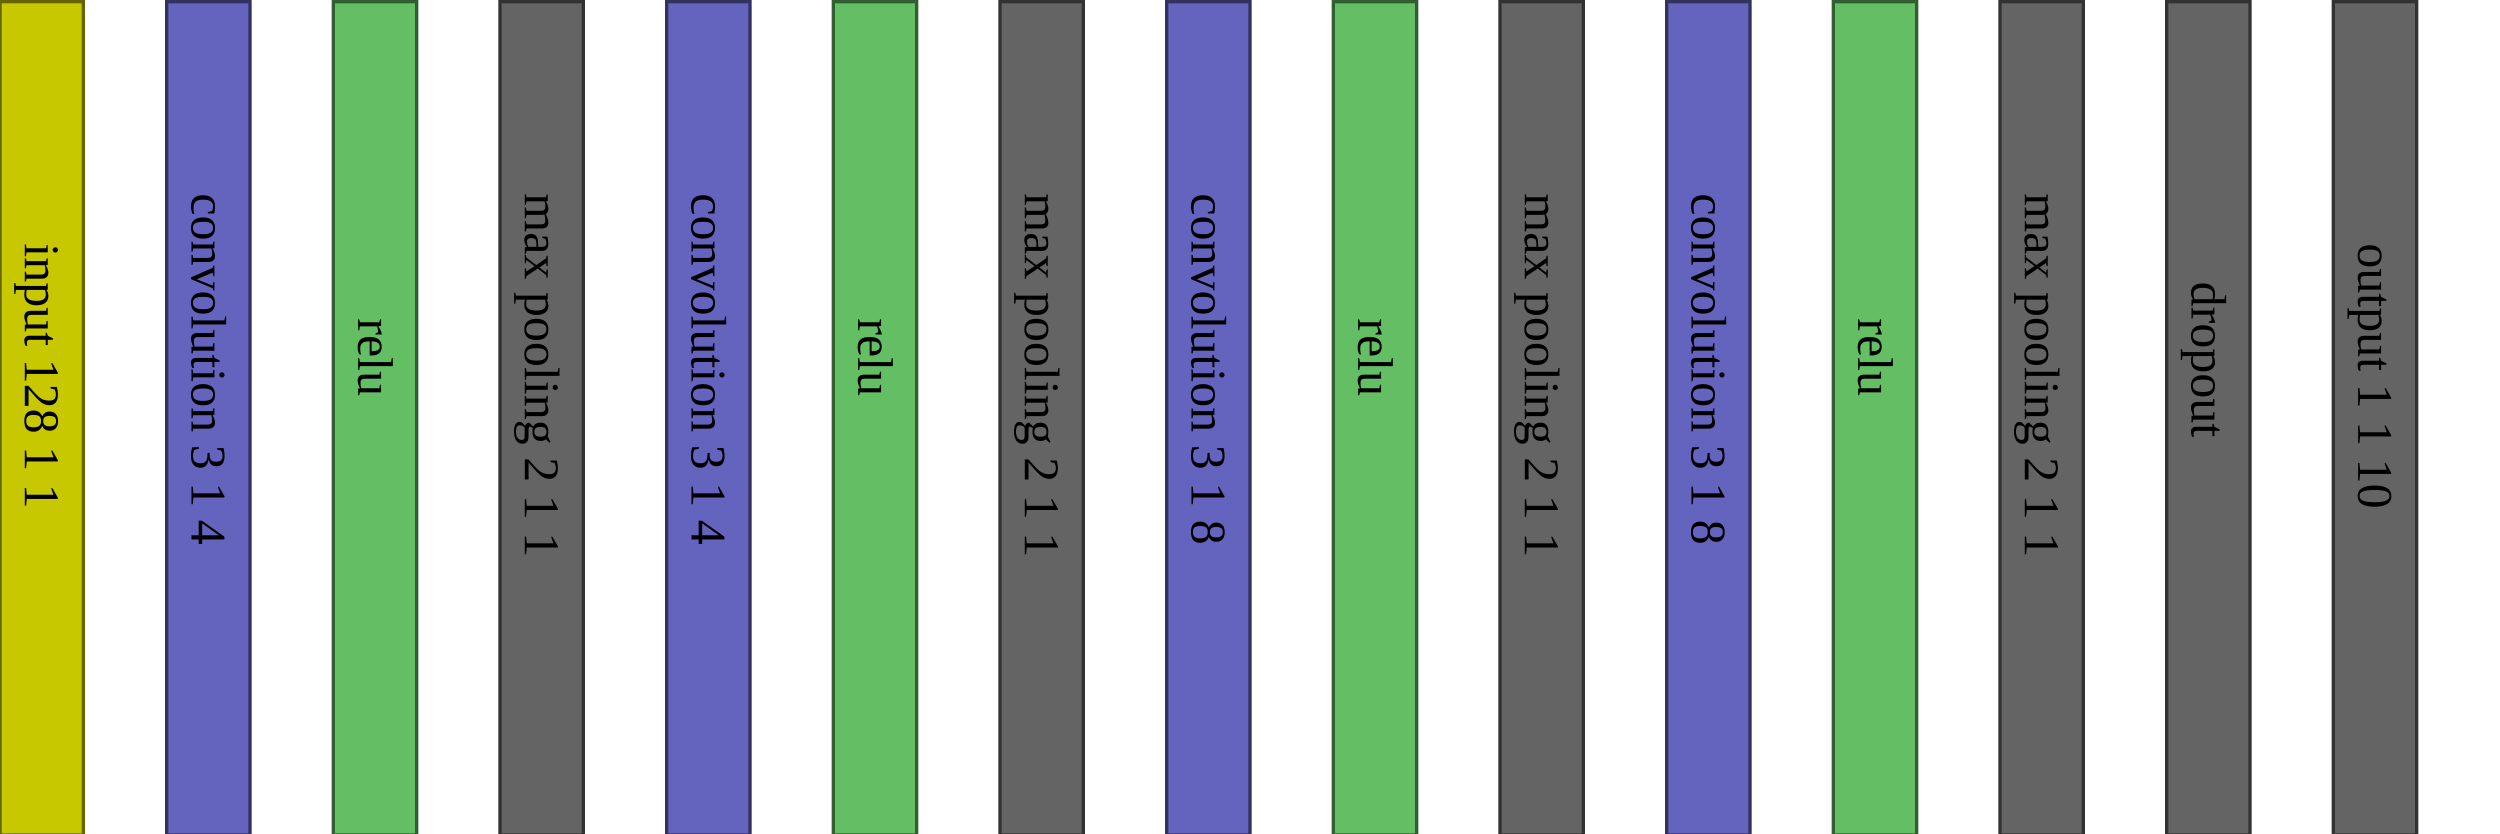
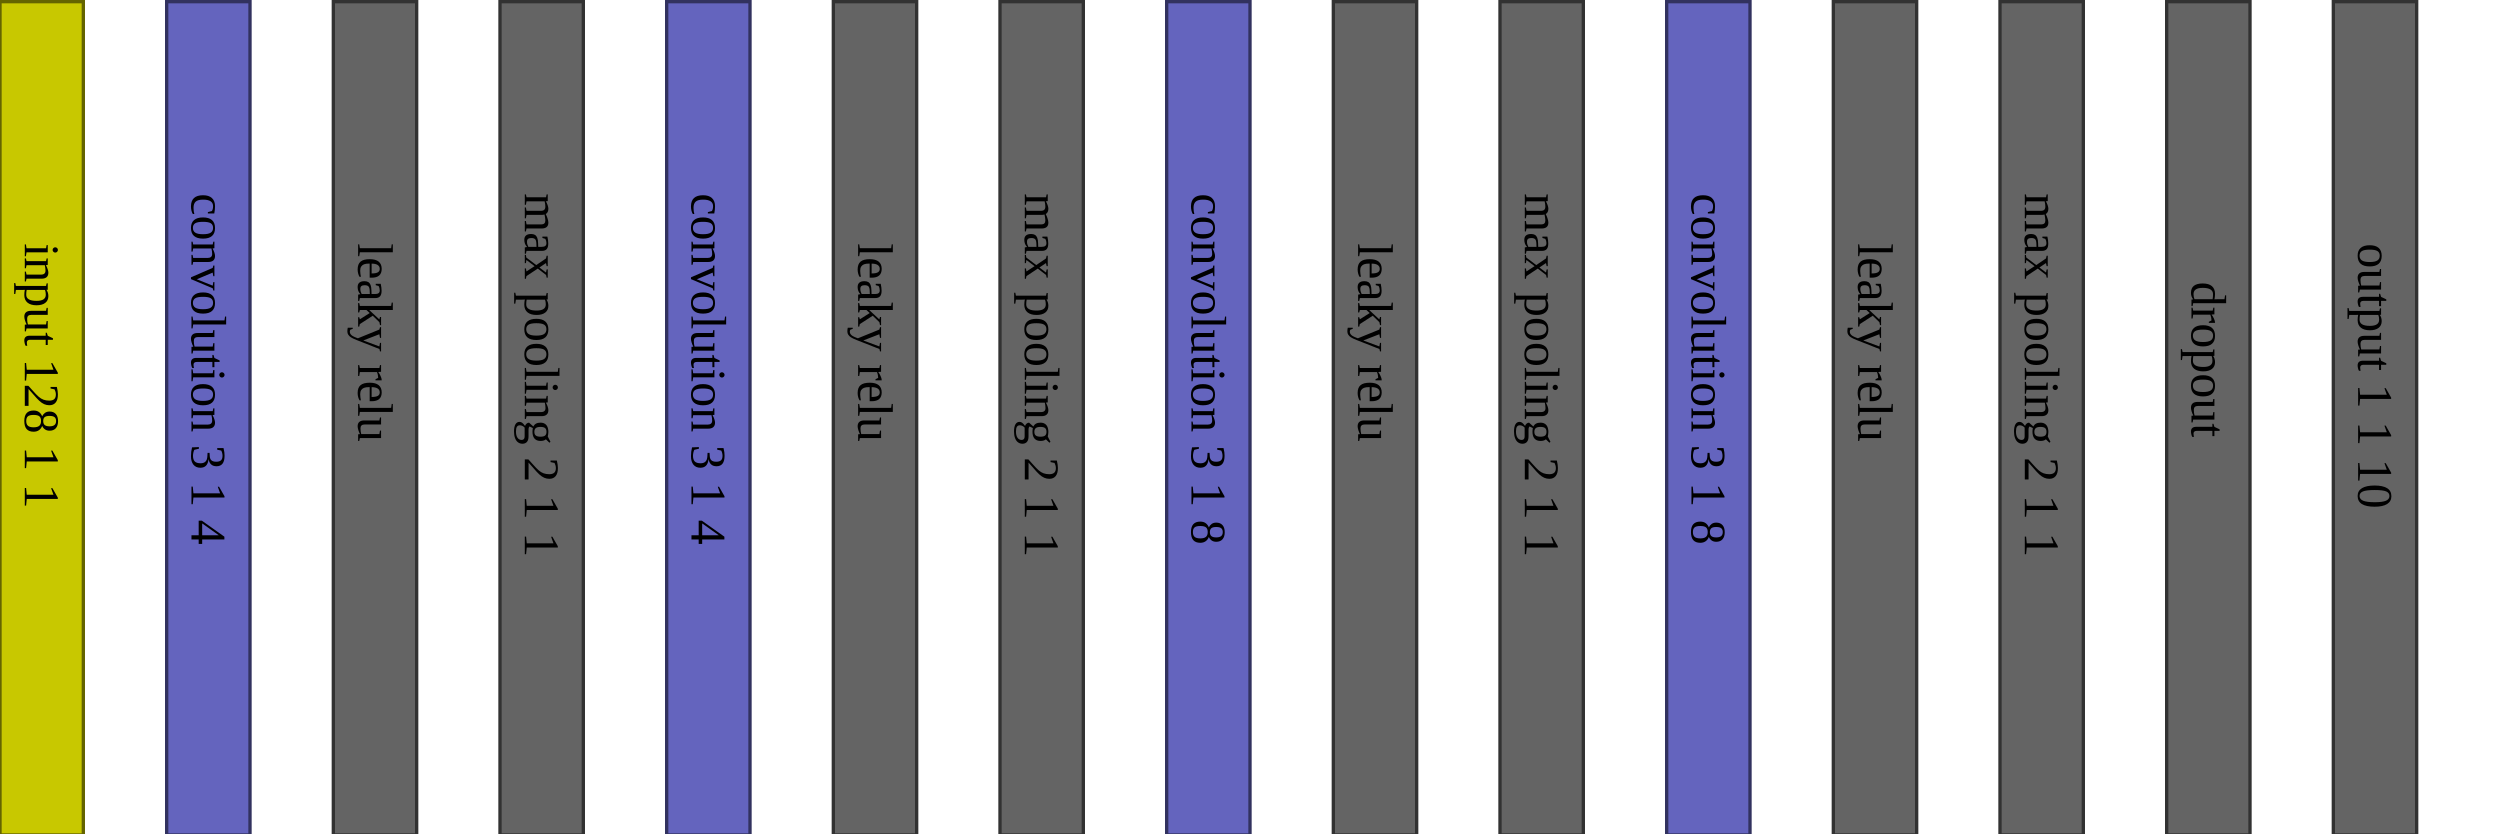
<svg xmlns="http://www.w3.org/2000/svg" version="1.1" width="1500" height="500">
  <rect x="0" y="1" width="50" height="500" fill="rgb(200,200,0)" stroke-width="2" stroke="rgb(100,100,0)" />
  <text x="25" y="146" style="font-size: 30px; writing-mode: tb; ">input 128 1 1 </text>
  <rect x="100" y="1" width="50" height="500" fill="rgb(100,100,190)" stroke-width="2" stroke="rgb(50,50,95)" />
  <text x="125" y="116" style="font-size: 30px; writing-mode: tb; ">convolution 3 1 4 </text>
-   <rect x="200" y="1" width="50" height="500" fill="rgb(100,190,100)" stroke-width="2" stroke="rgb(50,95,50)" />
-   <text x="225" y="191" style="font-size: 30px; writing-mode: tb; ">relu    </text>
+   <rect x="200" y="1" width="50" height="500" fill="rgb(100,100,100)" stroke-width="2" stroke="rgb(50,50,50)" />
+   <text x="225" y="146" style="font-size: 30px; writing-mode: tb; ">leaky relu    </text>
  <rect x="300" y="1" width="50" height="500" fill="rgb(100,100,100)" stroke-width="2" stroke="rgb(50,50,50)" />
  <text x="325" y="116" style="font-size: 30px; writing-mode: tb; ">max pooling 2 1 1 </text>
  <rect x="400" y="1" width="50" height="500" fill="rgb(100,100,190)" stroke-width="2" stroke="rgb(50,50,95)" />
  <text x="425" y="116" style="font-size: 30px; writing-mode: tb; ">convolution 3 1 4 </text>
-   <rect x="500" y="1" width="50" height="500" fill="rgb(100,190,100)" stroke-width="2" stroke="rgb(50,95,50)" />
-   <text x="525" y="191" style="font-size: 30px; writing-mode: tb; ">relu    </text>
+   <rect x="500" y="1" width="50" height="500" fill="rgb(100,100,100)" stroke-width="2" stroke="rgb(50,50,50)" />
+   <text x="525" y="146" style="font-size: 30px; writing-mode: tb; ">leaky relu    </text>
  <rect x="600" y="1" width="50" height="500" fill="rgb(100,100,100)" stroke-width="2" stroke="rgb(50,50,50)" />
  <text x="625" y="116" style="font-size: 30px; writing-mode: tb; ">max pooling 2 1 1 </text>
  <rect x="700" y="1" width="50" height="500" fill="rgb(100,100,190)" stroke-width="2" stroke="rgb(50,50,95)" />
  <text x="725" y="116" style="font-size: 30px; writing-mode: tb; ">convolution 3 1 8 </text>
-   <rect x="800" y="1" width="50" height="500" fill="rgb(100,190,100)" stroke-width="2" stroke="rgb(50,95,50)" />
-   <text x="825" y="191" style="font-size: 30px; writing-mode: tb; ">relu    </text>
+   <rect x="800" y="1" width="50" height="500" fill="rgb(100,100,100)" stroke-width="2" stroke="rgb(50,50,50)" />
+   <text x="825" y="146" style="font-size: 30px; writing-mode: tb; ">leaky relu    </text>
  <rect x="900" y="1" width="50" height="500" fill="rgb(100,100,100)" stroke-width="2" stroke="rgb(50,50,50)" />
  <text x="925" y="116" style="font-size: 30px; writing-mode: tb; ">max pooling 2 1 1 </text>
  <rect x="1000" y="1" width="50" height="500" fill="rgb(100,100,190)" stroke-width="2" stroke="rgb(50,50,95)" />
  <text x="1025" y="116" style="font-size: 30px; writing-mode: tb; ">convolution 3 1 8 </text>
-   <rect x="1100" y="1" width="50" height="500" fill="rgb(100,190,100)" stroke-width="2" stroke="rgb(50,95,50)" />
-   <text x="1125" y="191" style="font-size: 30px; writing-mode: tb; ">relu    </text>
+   <rect x="1100" y="1" width="50" height="500" fill="rgb(100,100,100)" stroke-width="2" stroke="rgb(50,50,50)" />
+   <text x="1125" y="146" style="font-size: 30px; writing-mode: tb; ">leaky relu    </text>
  <rect x="1200" y="1" width="50" height="500" fill="rgb(100,100,100)" stroke-width="2" stroke="rgb(50,50,50)" />
  <text x="1225" y="116" style="font-size: 30px; writing-mode: tb; ">max pooling 2 1 1 </text>
  <rect x="1300" y="1" width="50" height="500" fill="rgb(100,100,100)" stroke-width="2" stroke="rgb(50,50,50)" />
  <text x="1325" y="169" style="font-size: 30px; writing-mode: tb; ">dropout    </text>
  <rect x="1400" y="1" width="50" height="500" fill="rgb(100,100,100)" stroke-width="2" stroke="rgb(50,50,50)" />
  <text x="1425" y="146" style="font-size: 30px; writing-mode: tb; ">output 1 1 10 </text>
</svg>
